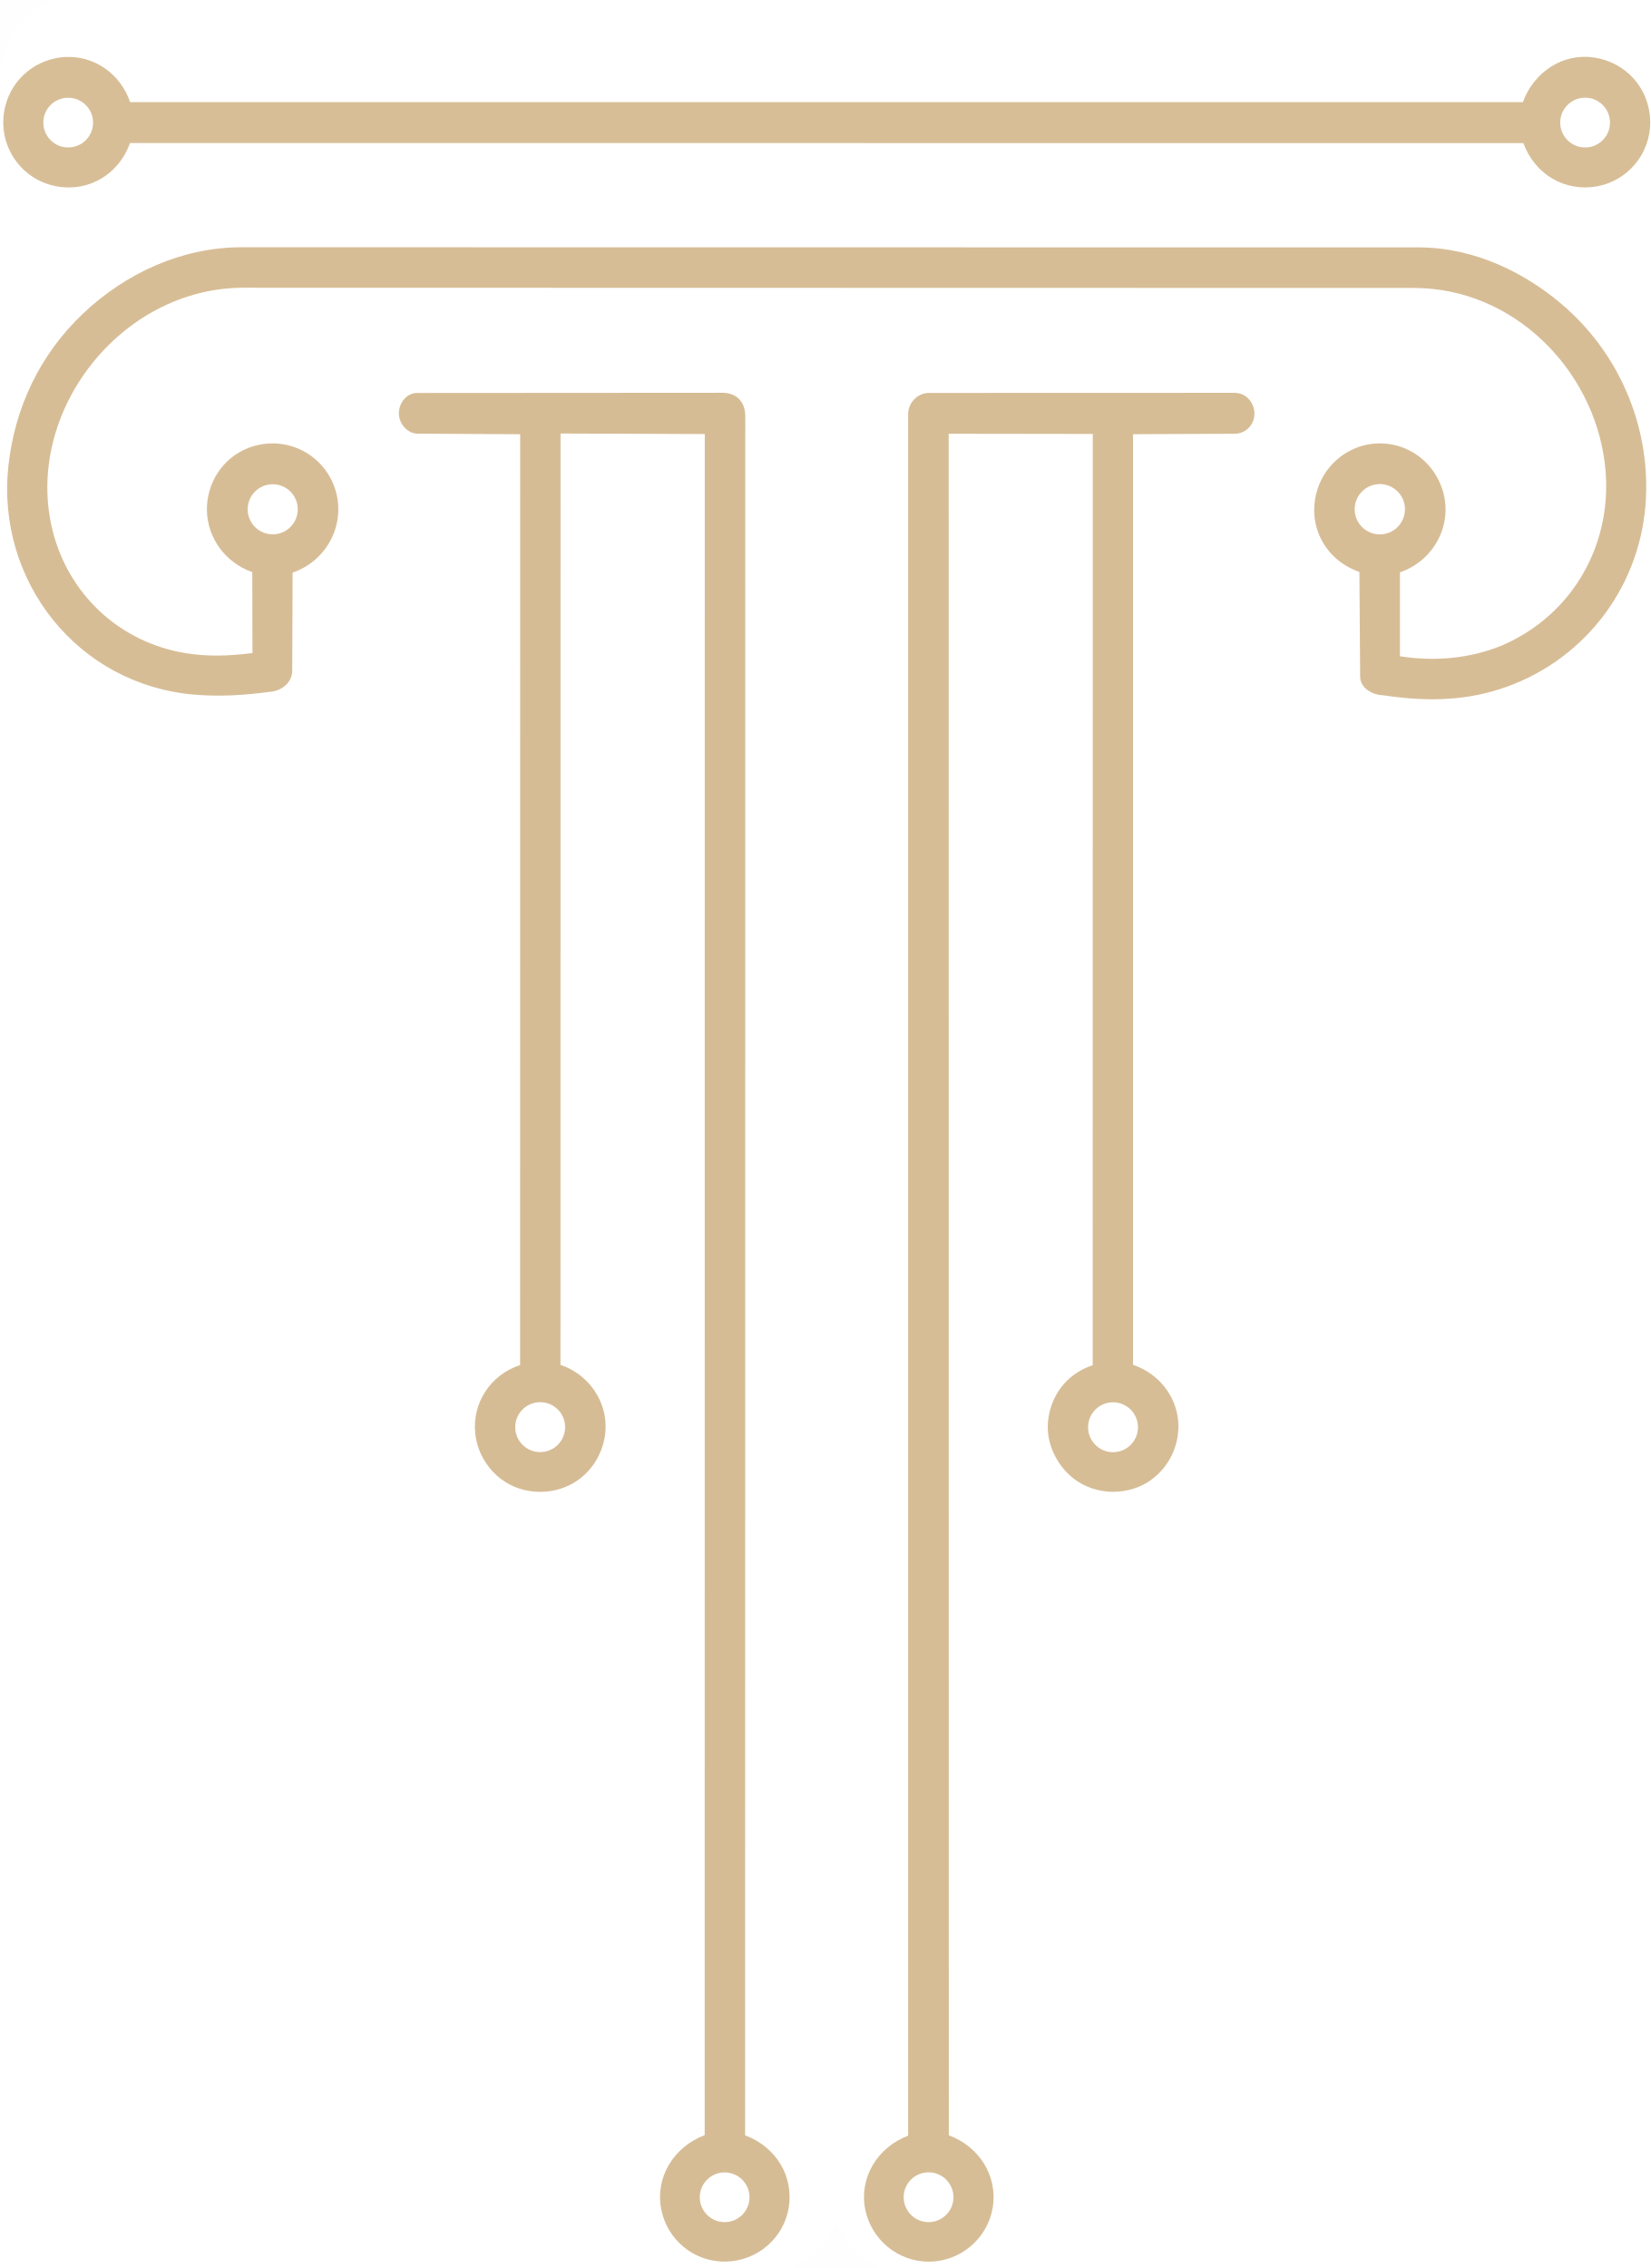
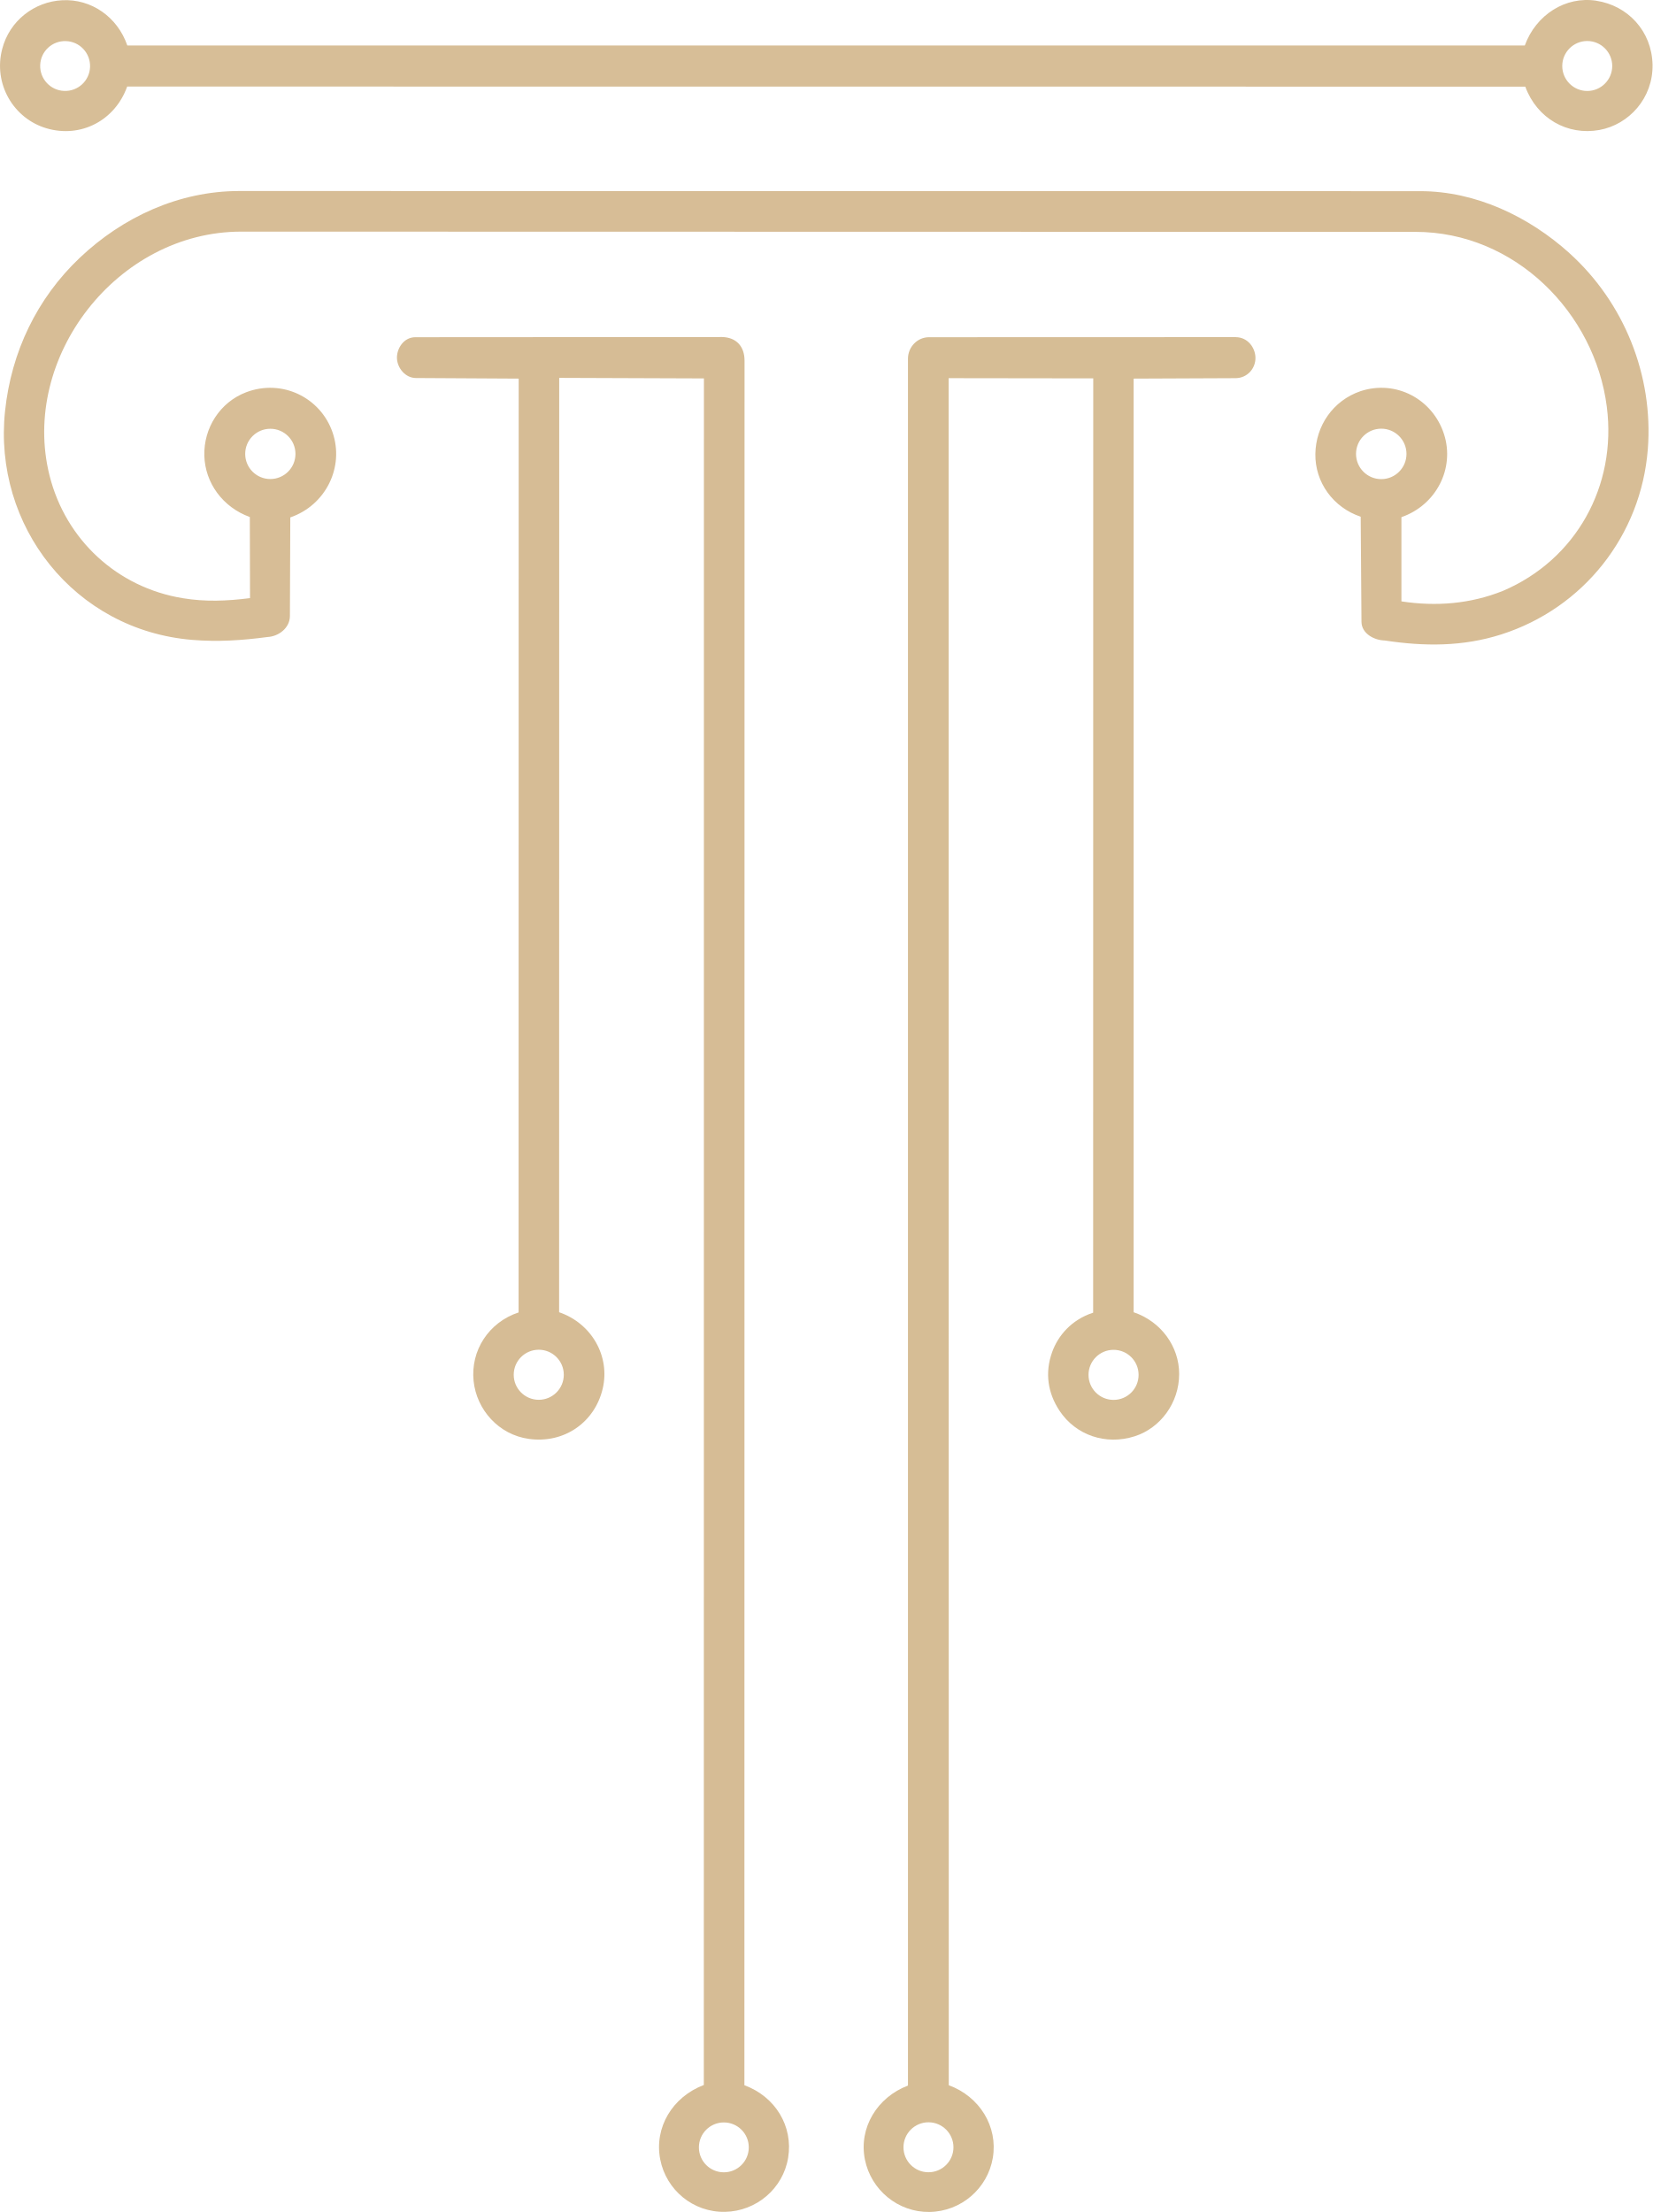
- <svg xmlns="http://www.w3.org/2000/svg" id="Layer_1" data-name="Layer 1" viewBox="0 0 339.93 467.19">
+ <svg xmlns="http://www.w3.org/2000/svg" id="Layer_1" data-name="Layer 1" viewBox="0 0 339.26 454.19">
  <defs>
    <style>
      .cls-1 {
-         fill: #fdfefd;
+         fill: #d7be97;
      }

      .cls-2 {
-         fill: #d7be97;
+         fill: #d7bd96;
      }

      .cls-3 {
-         fill: #d7bd96;
+         fill: #d6bc95;
      }

      .cls-4 {
-         fill: #d6bc95;
-       }
- 
-       .cls-5 {
        fill: #d6bd95;
-       }
- 
-       .cls-6 {
-         fill: #fefefe;
      }
    </style>
  </defs>
-   <path class="cls-6" d="M180.88,467.19h-17.5c4.1-1.86,7.09-4.98,8.85-9.54,1.7,4.36,4.76,7.66,8.65,9.54Z" />
  <g>
-     <path class="cls-4" d="M153.5,439.89l.03-354.12c0-2.91-1.66-4.78-4.6-4.86l-62.99.04c-2.44,0-3.88,2.42-3.77,4.4.11,1.93,1.69,3.96,3.89,3.98l21.1.12-.02,191.74c-6.12,2.02-9.88,7.81-9.24,14.06.61,5.92,5.16,11.06,11.36,11.91,7.23,1,13.51-3.38,15.15-10.32,1.56-6.61-2.23-13.39-8.95-15.69l.02-191.85,29.71.11-.02,350.41c-6.44,2.44-10.23,8.73-8.95,15.29,1.22,6.26,6.74,10.88,13.29,10.76,6.45-.12,11.93-4.78,12.97-11.11,1.06-6.44-2.6-12.54-8.98-14.89ZM116.42,293.98c0,2.84-2.3,5.14-5.14,5.14s-5.14-2.3-5.14-5.14,2.3-5.14,5.14-5.14,5.14,2.3,5.14,5.14ZM149.28,457.74c-2.83,0-5.12-2.29-5.12-5.12s2.29-5.12,5.12-5.12,5.12,2.29,5.12,5.12-2.29,5.12-5.12,5.12Z" />
-     <path class="cls-5" d="M254.39,80.92l-62.99.02c-2.37,0-4.32,1.98-4.32,4.43v354.56c-6.29,2.38-10.15,8.65-8.84,15.19,1.25,6.24,6.81,10.86,13.27,10.76,6.48-.1,11.92-4.81,12.99-11.1,1.09-6.43-2.71-12.6-9.04-14.92l-.03-350.51,29.69.04-.02,191.84c-4.46,1.45-7.2,4.72-8.41,8.07-1.56,4.3-.88,8.47,1.5,12.06,3.34,5.05,9.53,7.15,15.45,5.25,5.23-1.67,9.12-6.82,9.12-12.8,0-5.62-3.7-10.76-9.35-12.67V89.44s20.91-.09,20.91-.09c2.47-.01,4.18-2.05,4.1-4.29-.07-2.01-1.61-4.13-4.05-4.13ZM196.42,452.61c0,2.83-2.3,5.13-5.13,5.13s-5.13-2.3-5.13-5.13,2.3-5.13,5.13-5.13,5.13,2.3,5.13,5.13ZM234.43,294c0,2.84-2.3,5.14-5.14,5.14s-5.14-2.3-5.14-5.14,2.3-5.14,5.14-5.14,5.14,2.3,5.14,5.14Z" />
+     <path class="cls-3" d="M152.83,428.18l.03-354.12c0-2.91-1.66-4.78-4.6-4.86l-62.99.04c-2.44,0-3.88,2.42-3.77,4.4.11,1.93,1.69,3.96,3.89,3.98l21.1.12-.02,191.74c-6.12,2.02-9.88,7.81-9.24,14.06.61,5.92,5.16,11.06,11.36,11.91,7.23,1,13.51-3.38,15.15-10.32,1.56-6.61-2.23-13.39-8.95-15.69l.02-191.85,29.71.11-.02,350.41c-6.44,2.44-10.23,8.73-8.95,15.29,1.22,6.26,6.74,10.88,13.29,10.76,6.45-.12,11.93-4.78,12.97-11.11,1.06-6.44-2.6-12.54-8.98-14.89ZM115.75,282.28c0,2.84-2.3,5.14-5.14,5.14s-5.14-2.3-5.14-5.14,2.3-5.14,5.14-5.14,5.14,2.3,5.14,5.14ZM148.61,446.04c-2.83,0-5.12-2.29-5.12-5.12s2.29-5.12,5.12-5.12,5.12,2.29,5.12,5.12-2.29,5.12-5.12,5.12Z" />
+     <path class="cls-4" d="M253.72,69.22l-62.99.02c-2.37,0-4.32,1.98-4.32,4.43v354.56c-6.29,2.38-10.15,8.65-8.84,15.19,1.25,6.24,6.81,10.86,13.27,10.76,6.48-.1,11.92-4.81,12.99-11.1,1.09-6.43-2.71-12.6-9.04-14.92l-.03-350.51,29.69.04-.02,191.84c-4.46,1.45-7.2,4.72-8.41,8.07-1.56,4.3-.88,8.47,1.5,12.06,3.34,5.05,9.53,7.15,15.45,5.25,5.23-1.67,9.12-6.82,9.12-12.8,0-5.62-3.7-10.76-9.35-12.67V77.74s20.91-.09,20.91-.09c2.47-.01,4.18-2.05,4.1-4.29-.07-2.01-1.61-4.13-4.05-4.13ZM195.75,440.9c0,2.83-2.3,5.13-5.13,5.13s-5.13-2.3-5.13-5.13,2.3-5.13,5.13-5.13,5.13,2.3,5.13,5.13ZM233.76,282.3c0,2.84-2.3,5.14-5.14,5.14s-5.14-2.3-5.14-5.14,2.3-5.14,5.14-5.14,5.14,2.3,5.14,5.14Z" />
  </g>
-   <path class="cls-1" d="M11.06,0C6.07,2.01,2.09,5.96.77,11.28c-.17.68-.23,1.28-.76,1.4V0s11.05,0,11.05,0Z" />
-   <path class="cls-2" d="M328.41,11.85c-6.31-.98-12.4,2.88-14.69,9.19H26.81c-2.03-5.9-7.44-9.61-13.37-9.3-5.74.3-10.81,4.22-12.31,9.98-1.9,7.17,2.31,14.33,9.11,16.32,7.01,2.06,14.05-1.6,16.54-8.58l287.04.02c2.39,6.53,8.66,10.09,15.21,8.9,6.09-1.11,11.03-6.54,10.92-13.4-.16-6.97-5.13-12.15-11.52-13.13ZM13.88,30.37c-2.83-.09-5.04-2.46-4.95-5.29.09-2.83,2.46-5.04,5.29-4.94,2.83.09,5.04,2.46,4.95,5.29-.09,2.83-2.46,5.04-5.29,4.94ZM326.54,30.38c-2.83,0-5.13-2.3-5.13-5.13s2.3-5.13,5.13-5.13,5.13,2.3,5.13,5.13-2.3,5.13-5.13,5.13Z" />
-   <path class="cls-3" d="M322.88,63.67c-8.31-7.48-19.2-12.71-30.63-12.71l-242.44-.03c-12.4,0-23.96,5.37-32.75,13.71-8.82,8.36-14.06,19.36-15.34,31.44-2.51,23.58,14.24,45.04,38.45,47.02,5.24.43,10.15.11,15.42-.59,2.3-.12,4.6-1.85,4.61-4.32l.08-20.24c7.32-2.52,11.12-10.36,8.68-17.45-2.48-7.2-10.38-11.04-17.74-8.25-5.41,2.06-8.75,7.38-8.59,13.04.16,5.54,3.73,10.55,9.34,12.58l.04,16.65c-4.77.61-9.17.78-13.79.02-13.48-2.2-24.06-12-27.37-25.19-6.06-24.16,13.82-50.08,39.36-50.08l241.07.05c20.41,0,36.83,16.6,39.29,35.92,2.08,16.25-6.33,31.41-21.32,37.79-6.67,2.68-13.74,3.25-20.85,2.16v-17.29c7.19-2.5,11-10.06,8.74-17.06-2.32-7.18-9.83-11.21-17.14-8.81-5.65,1.93-9.19,7.13-9.27,12.91-.07,5.78,3.63,10.96,9.31,12.87l.16,21.58c.02,2.41,2.61,3.79,4.76,3.83,8.15,1.24,16.06,1.28,23.96-1.25,16.79-5.37,28.69-20.26,30.07-38.06,1.16-15.07-4.85-30.08-16.11-40.23ZM51.02,104.91c0-2.85,2.31-5.16,5.16-5.16s5.16,2.31,5.16,5.16-2.31,5.16-5.16,5.16-5.16-2.31-5.16-5.16ZM284.25,110.08c-2.86,0-5.18-2.32-5.18-5.18s2.32-5.18,5.18-5.18,5.18,2.32,5.18,5.18-2.32,5.18-5.18,5.18Z" />
+   <path class="cls-1" d="M327.74.15c-6.31-.98-12.4,2.88-14.69,9.19H26.14C24.11,3.44,18.7-.27,12.77.05,7.03.35,1.96,4.26.46,10.03c-1.9,7.17,2.31,14.33,9.11,16.32,7.01,2.06,14.05-1.6,16.54-8.58l287.04.02c2.39,6.53,8.66,10.09,15.21,8.9,6.09-1.11,11.03-6.54,10.92-13.4-.16-6.97-5.13-12.15-11.52-13.13ZM13.2,18.67c-2.83-.09-5.04-2.46-4.95-5.29.09-2.83,2.46-5.04,5.29-4.94,2.83.09,5.04,2.46,4.95,5.29-.09,2.83-2.46,5.04-5.29,4.94ZM325.87,18.68c-2.83,0-5.13-2.3-5.13-5.13s2.3-5.13,5.13-5.13,5.13,2.3,5.13,5.13-2.3,5.13-5.13,5.13Z" />
+   <path class="cls-2" d="M322.2,51.96c-8.31-7.48-19.2-12.71-30.63-12.71l-242.44-.03c-12.4,0-23.96,5.37-32.75,13.71-8.82,8.36-14.06,19.36-15.34,31.44-2.51,23.58,14.24,45.04,38.45,47.02,5.24.43,10.15.11,15.42-.59,2.3-.12,4.6-1.85,4.61-4.32l.08-20.24c7.32-2.52,11.12-10.36,8.68-17.45-2.48-7.2-10.38-11.04-17.74-8.25-5.41,2.06-8.75,7.38-8.59,13.04.16,5.54,3.73,10.55,9.34,12.58l.04,16.65c-4.77.61-9.17.78-13.79.02-13.48-2.2-24.06-12-27.37-25.19-6.06-24.16,13.82-50.08,39.36-50.08l241.07.05c20.41,0,36.83,16.6,39.29,35.92,2.08,16.25-6.33,31.41-21.32,37.79-6.67,2.68-13.74,3.25-20.85,2.16v-17.29c7.19-2.5,11-10.06,8.74-17.06-2.32-7.18-9.83-11.21-17.14-8.81-5.65,1.93-9.19,7.13-9.27,12.91-.07,5.78,3.63,10.96,9.31,12.87l.16,21.58c.02,2.41,2.61,3.79,4.76,3.83,8.15,1.24,16.06,1.28,23.96-1.25,16.79-5.37,28.69-20.26,30.07-38.06,1.16-15.07-4.85-30.08-16.11-40.23ZM50.34,93.2c0-2.85,2.31-5.16,5.16-5.16s5.16,2.31,5.16,5.16-2.31,5.16-5.16,5.16-5.16-2.31-5.16-5.16ZM283.58,98.38c-2.86,0-5.18-2.32-5.18-5.18s2.32-5.18,5.18-5.18,5.18,2.32,5.18,5.18-2.32,5.18-5.18,5.18Z" />
</svg>
